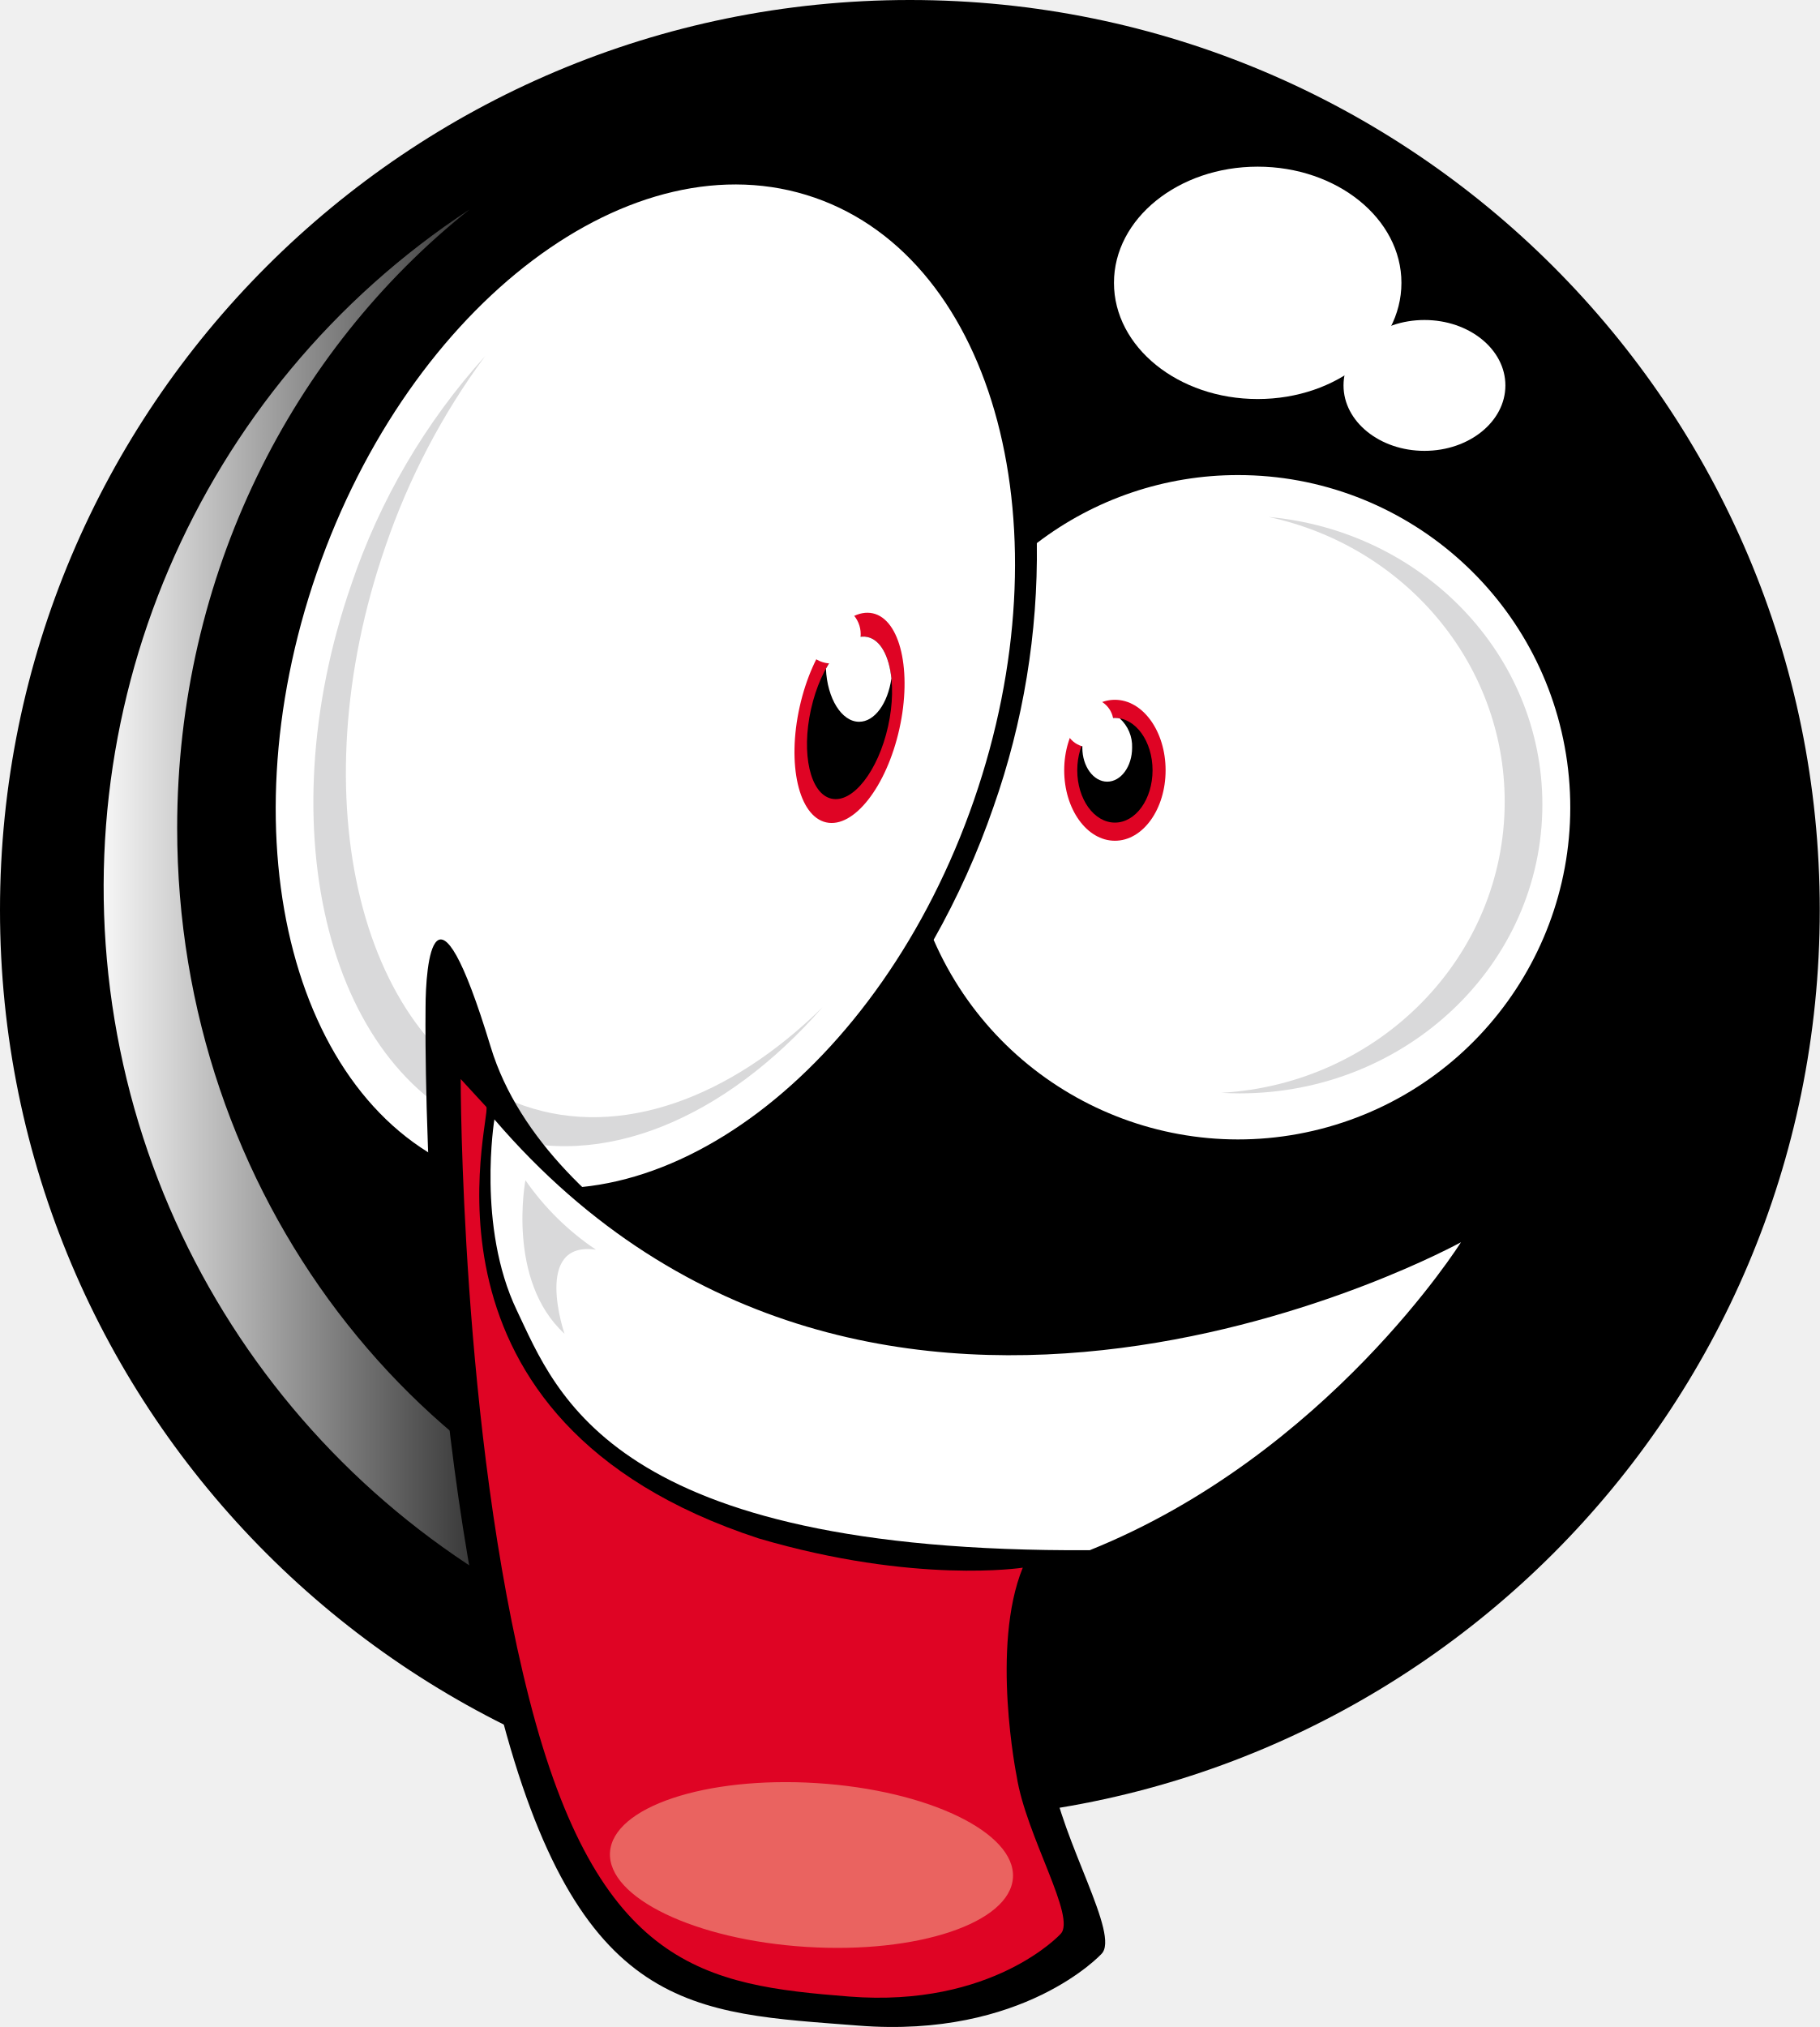
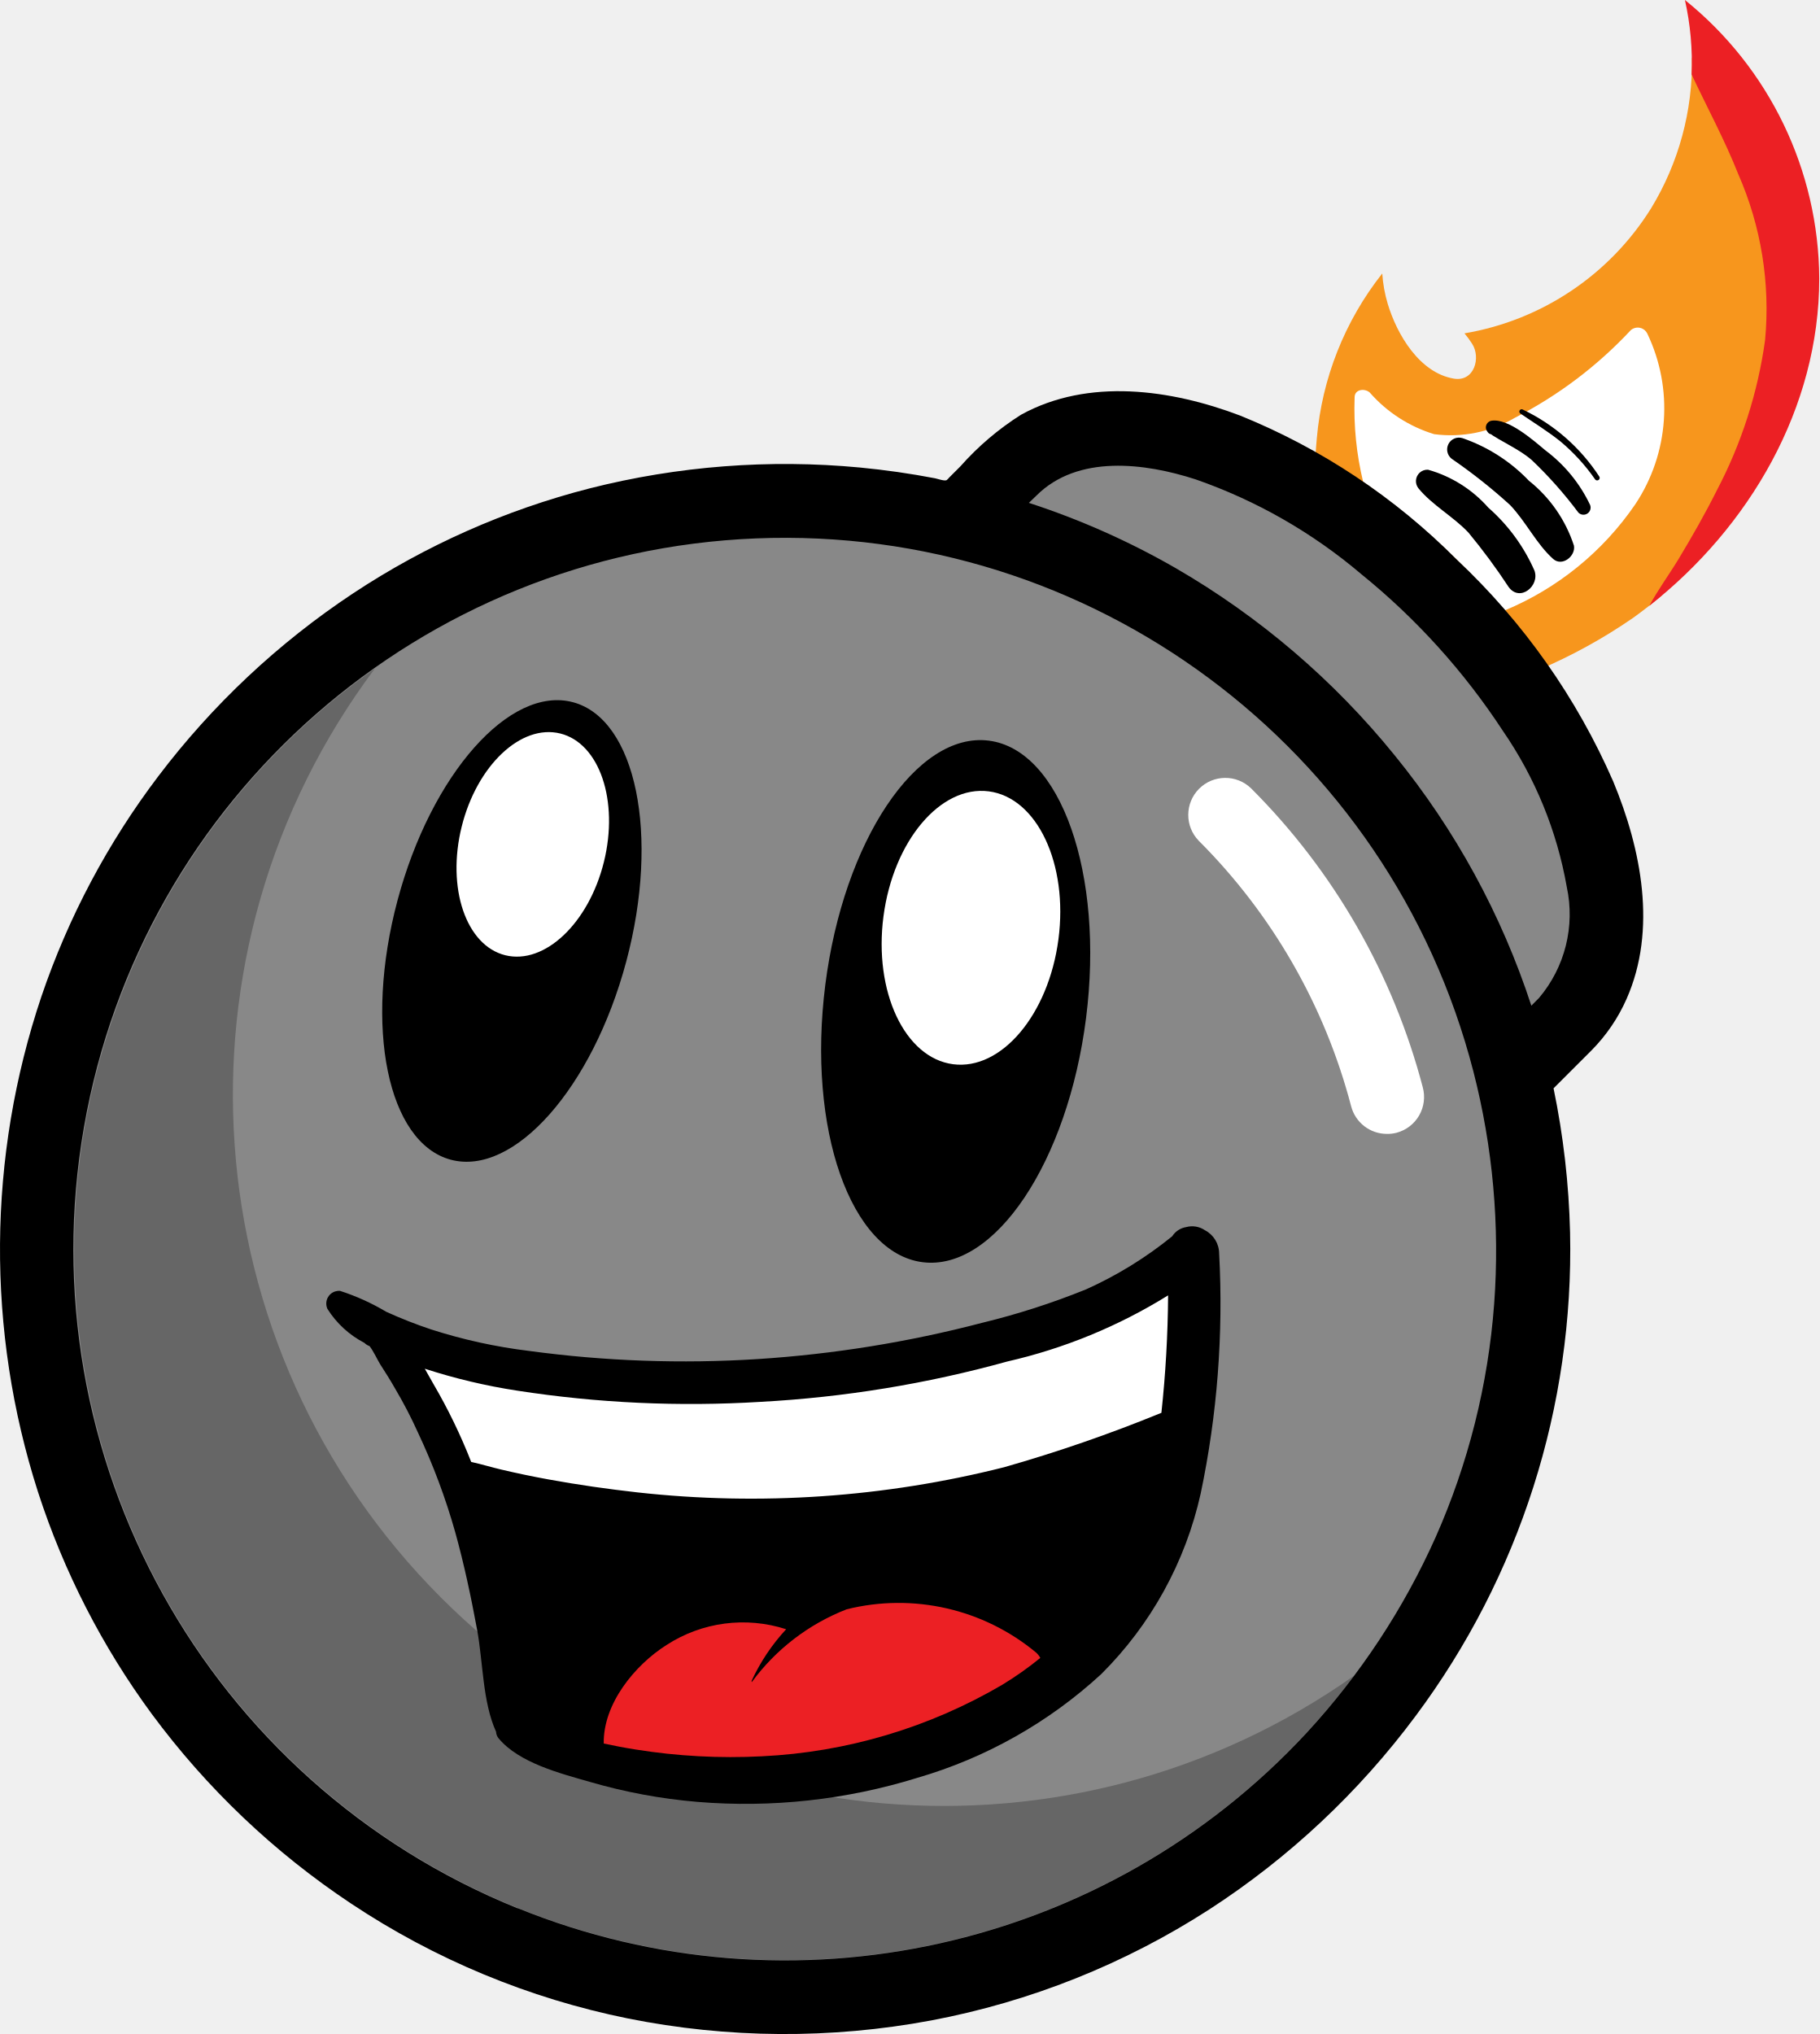
- <svg xmlns="http://www.w3.org/2000/svg" id="Layer_1" data-name="Layer 1" viewBox="0 0 326.021 363.098">
-   <defs>
-     <linearGradient id="linear-gradient" x1="18.573" y1="169.216" x2="84.329" y2="169.216" gradientUnits="userSpaceOnUse">
-       <stop offset="0" stop-color="#f6f6f6" />
-       <stop offset="1" stop-color="#393939" />
-     </linearGradient>
-   </defs>
-   <circle cx="163.01" cy="163.01" r="163.01" />
-   <path d="M132.74,283.309c-57.905-14.439-101-69.378-101-134.955,0-45.3,20.565-85.521,52.368-110.826A145.3,145.3,0,0,0,132.74,300.9Z" fill="url(#linear-gradient)" />
-   <ellipse cx="115.621" cy="122.96" rx="92.657" ry="62.293" transform="translate(-38.401 191.986) rotate(-70.902)" fill="#fff" />
-   <path d="M93.881,198.065C64.529,187.9,53.413,143.047,69.053,97.878a125.844,125.844,0,0,1,17.871-34.1,116.649,116.649,0,0,0-23.99,40.943c-15.306,44.207-3.874,88.3,25.535,98.481,19.3,6.682,41.54-2.9,58.879-22.763C130.85,196.682,111.137,204.04,93.881,198.065Z" fill="#d9d9da" />
-   <ellipse cx="152.197" cy="128.591" rx="19.185" ry="9.149" transform="translate(-6.463 249.118) rotate(-77.417)" fill="#df0424" />
-   <ellipse cx="152.197" cy="128.591" rx="14.832" ry="7.073" transform="translate(-6.463 249.118) rotate(-77.417)" />
-   <path d="M159.7,121.54c-.417-4-1.934-6.9-4.27-7.424-2.5-.559-5.315,1.757-7.459,5.67.222,5.312,2.8,9.506,5.947,9.506C156.71,129.292,159.049,125.991,159.7,121.54Z" fill="#fff" />
-   <circle cx="148.948" cy="113.604" r="5.25" fill="#fff" />
-   <path d="M221.823,85.1a59.226,59.226,0,0,0-36.067,12.188,136.829,136.829,0,0,1-7.771,47.261,143.64,143.64,0,0,1-10.721,23.8A59.5,59.5,0,1,0,221.823,85.1Z" fill="#fff" />
-   <path d="M227.26,92.6c24.2,5.169,42.313,26.037,42.313,51.009,0,27.8-22.449,50.528-50.764,52.149,1.08.061,2.167.1,3.264.1,29.961,0,54.25-23.169,54.25-51.75C276.323,117.193,254.787,95.087,227.26,92.6Z" fill="#d9d9da" />
-   <ellipse cx="199.74" cy="137.979" rx="9.083" ry="12.625" fill="#df0424" />
-   <ellipse cx="199.74" cy="137.979" rx="6.745" ry="9.375" />
-   <path d="M193.941,133.207c-.021.24-.035.483-.035.73,0,3.36,2,6.084,4.459,6.084s4.458-2.724,4.458-6.084a6.728,6.728,0,0,0-2.208-5.245,4.907,4.907,0,0,0-.875-.088C197.27,128.6,195.117,130.455,193.941,133.207Z" fill="#fff" />
-   <circle cx="195.094" cy="129.458" r="4.396" fill="#fff" />
-   <ellipse cx="225.323" cy="50.667" rx="25.75" ry="20.813" fill="#fff" />
-   <ellipse cx="255.198" cy="69.042" rx="14.5" ry="11.72" fill="#fff" />
-   <path d="M188.323,317.6c1.917,12.25,12.417,29.084,9,32.417,0,0-13.917,15.167-43.5,12.833s-50.25-1.833-64.417-57.166S76.24,180.521,76.24,180.521c0-7.667,1.5-26.5,11.666,7s59.5,52,59.5,52,48,23.667,42.167,35.167S188.323,317.6,188.323,317.6Z" />
-   <path d="M182.148,318.213c1.669,10.674,10.808,25.342,7.834,28.246,0,0-12.113,13.216-37.864,11.183s-44.964-5.073-57.295-53.288S82.535,193.292,82.535,193.292l4.6,5c.938,1.979-15.729,56.166,48.771,77.281,28.088,8.268,47.33,5.245,47.33,5.245C177.448,294.979,182.148,318.213,182.148,318.213Z" fill="#df0424" />
-   <path d="M88.573,200.521s-3.167,19.167,4,34.167,17,43.5,102.667,43c42.666-17.167,66.5-55.167,66.5-55.167S157.073,280.354,88.573,200.521Z" fill="#fff" />
-   <path d="M94.135,211.417s-3.437,17.937,7,27.5c0,0-5.75-16.688,5.625-15.063A47.661,47.661,0,0,1,94.135,211.417Z" fill="#d9d9da" />
-   <ellipse cx="145.381" cy="334.082" rx="14.7" ry="36.166" transform="translate(-197.178 458.179) rotate(-86.397)" fill="#ea6360" />
+ <svg xmlns="http://www.w3.org/2000/svg" viewBox="0 0 89.443 100">
+   <path d="M83.184,2.836a13.763,13.763,0,0,1-2.012,7.411A13.451,13.451,0,0,1,72,16.389a4.623,4.623,0,0,1,.373.507c.448.682.112,1.89-.895,1.719-1.685-.284-2.793-2.159-3.251-3.677a6.814,6.814,0,0,1-.269-1.492,15.207,15.207,0,0,0-3.218,8.111c-.018.212-.051.589-.062.813L75.623,32.945a26.417,26.417,0,0,0,4.665-2.566q.732-.527,1.425-1.111S89.184,18.5,87.91,13.71A57.505,57.505,0,0,0,83.184,2.836Z" fill="#f7961d" />
+   <path d="M71.622,27.519c.817.8,1.607,1.626,2.36,2.491A14.52,14.52,0,0,0,80.4,24.79a8.516,8.516,0,0,0,.589-8.39.521.521,0,0,0-.7-.242.555.555,0,0,0-.108.07,20.781,20.781,0,0,1-5.713,4.318,6.226,6.226,0,0,1-3.956.8A6.867,6.867,0,0,1,67.345,19.3c-.242-.22-.746-.171-.746.235a15.336,15.336,0,0,0,.418,4.15A37.64,37.64,0,0,1,71.622,27.519Z" fill="#fff" />
+   <path d="M70.9,28.174a21.927,21.927,0,0,0-27.1-2.216A35.831,35.831,0,1,0,74.1,56.5,21.927,21.927,0,0,0,70.9,28.174Z" fill="#888" />
+   <polygon points="57.565 72.088 36.482 75.036 22.444 72.596 20.075 66.567 38.581 68.37 57.869 63.087 57.565 72.088" fill="#fff" />
+   <path d="M82.839,0a14.057,14.057,0,0,1,.328,3.658c.764,1.63,1.629,3.222,2.293,4.9a16.468,16.468,0,0,1,1.32,8.163A22.486,22.486,0,0,1,84.412,24.1c-.578,1.156-1.219,2.278-1.887,3.386-.451.745-1,1.491-1.439,2.3,4.922-3.871,8.357-9.722,8.357-16.094A17.7,17.7,0,0,0,82.839,0Z" fill="#ec2024" />
+   <path d="M21.688,78.55a34.963,34.963,0,0,1-3.259-45.68,34.955,34.955,0,1,0,48.14,49.517A34.959,34.959,0,0,1,21.688,78.55Z" fill="#666" />
+   <path d="M68.188,55.747a1.815,1.815,0,0,1-1.76-1.361,28.747,28.747,0,0,0-7.492-13.051,1.821,1.821,0,0,1,2.573-2.577,32.4,32.4,0,0,1,8.442,14.7,1.818,1.818,0,0,1-1.282,2.231l-.023.006A1.726,1.726,0,0,1,68.188,55.747Z" fill="#fff" />
+   <ellipse cx="25.18" cy="45.791" rx="11.642" ry="5.821" transform="matrix(0.258, -0.966, 0.966, 0.258, -25.564, 58.28)" />
+   <ellipse cx="46.986" cy="49.234" rx="12.924" ry="6.462" transform="translate(-7.77 89.65) rotate(-82.77)" />
+   <ellipse cx="47.738" cy="45.614" rx="6.765" ry="4.338" transform="translate(-3.704 87.007) rotate(-82.519)" fill="#fff" />
+   <ellipse cx="26.193" cy="41.513" rx="5.616" ry="3.602" transform="translate(-20.404 56.942) rotate(-76.07)" fill="#fff" />
+   <path d="M69.731,24c.679.835,1.716,1.39,2.465,2.185a30.2,30.2,0,0,1,1.98,2.681c.552.746,1.54-.06,1.264-.817a8.875,8.875,0,0,0-2.267-3.091,6.187,6.187,0,0,0-2.964-1.865.564.564,0,0,0-.594.531A.572.572,0,0,0,69.731,24Z" />
+   <path d="M71.372,22.556a26.624,26.624,0,0,1,2.868,2.271c.783.817,1.29,1.909,2.118,2.651.443.4,1.118-.138,1.025-.652a6.748,6.748,0,0,0-2.215-3.192,8.2,8.2,0,0,0-3.263-2.092.582.582,0,0,0-.533,1.014Z" />
+   <path d="M73.55,20.983l-.019-.045-.373.317c.69.485,1.492.8,2.144,1.357A20.43,20.43,0,0,1,77.6,25.2a.351.351,0,0,0,.578-.373,7.214,7.214,0,0,0-2.193-2.681c-.582-.484-1.835-1.6-2.662-1.461a.338.338,0,0,0-.269.372.423.423,0,0,0,.09.187c.167.246.5,0,.41-.265Z" />
+   <path d="M74.747,20.33c.664.455,1.35.873,1.98,1.38a9.5,9.5,0,0,1,1.7,1.864.125.125,0,0,0,.209-.134,9.231,9.231,0,0,0-3.759-3.3.115.115,0,0,0-.13.19Z" />
+   <path d="M36.939,82.7c2.391-3.233,5.967-4.5,9.867-4.493.164,0,.164-.9-.022-.948-4.05-1-8.226,1.779-9.86,5.363V82.7Z" />
+   <path d="M30.1,85.8l.078.019h0Z" />
+   <path d="M59.939,61.628a1.3,1.3,0,0,0-.7-1.145,1.118,1.118,0,0,0-.925-.153,1,1,0,0,0-.683.451,19.152,19.152,0,0,1-4.239,2.611,36.628,36.628,0,0,1-5.109,1.644,58.4,58.4,0,0,1-11.03,1.782,56.8,56.8,0,0,1-11.235-.4,25.955,25.955,0,0,1-4.826-1.059,22.45,22.45,0,0,1-2.207-.868,11.024,11.024,0,0,0-2.267-1.026.626.626,0,0,0-.675.574.617.617,0,0,0,.056.314,4.714,4.714,0,0,0,1.819,1.67.643.643,0,0,0,.25.157c.19.242.4.693.515.88.257.4.511.8.746,1.215a21.841,21.841,0,0,1,1.118,2.152,31.642,31.642,0,0,1,1.831,4.892c.44,1.581.78,3.189,1.078,4.8s.265,3.546.932,5.019a.543.543,0,0,0,.131.332c1,1.2,3.028,1.719,4.474,2.133a26.962,26.962,0,0,0,5.292.985A28.537,28.537,0,0,0,45.1,87.406a22.7,22.7,0,0,0,9.042-5.1,18.046,18.046,0,0,0,4.889-8.875A45.427,45.427,0,0,0,59.939,61.628ZM57.1,69.46a73.531,73.531,0,0,1-7.737,2.676,50.817,50.817,0,0,1-18.007,1.238c-1.465-.164-2.931-.373-4.381-.638q-1.174-.213-2.338-.488c-.451-.105-.9-.246-1.469-.373l.008.024a27.414,27.414,0,0,0-1.869-3.861c-.112-.194-.257-.459-.422-.746a28.814,28.814,0,0,0,4.542,1.078,55.849,55.849,0,0,0,11.966.551,56.873,56.873,0,0,0,12.127-1.983,25.918,25.918,0,0,0,7.909-3.252A57.054,57.054,0,0,1,57.1,69.46Z" />
+   <path d="M37.458,86.347a25.806,25.806,0,0,0,11.824-3.52,16.59,16.59,0,0,0,1.865-1.317,1.007,1.007,0,0,0-.2-.257,10.579,10.579,0,0,0-9.322-2.133,10.524,10.524,0,0,0-4.665,3.58s-.019-.064,0-.078A9.752,9.752,0,0,1,38.651,80.1a6.9,6.9,0,0,0-5.877.772c-1.566.988-3.128,2.9-3.091,4.848.522.111,1.048.212,1.574.294A29.589,29.589,0,0,0,37.458,86.347Z" fill="#ec2024" />
+   <path d="M76.38,53.506c.619-.619,1.242-1.238,1.865-1.864a8.422,8.422,0,0,0,1.722-2.525c1.514-3.412.724-7.376-.652-10.694a33.174,33.174,0,0,0-7.689-10.907,31.9,31.9,0,0,0-10.657-7.085c-3.39-1.287-7.458-1.865-10.77-.041a13.9,13.9,0,0,0-2.983,2.539l-.552.552a.689.689,0,0,1-.126.127c-.109.052-.433-.067-.563-.093q-1.836-.352-3.7-.53A39.084,39.084,0,0,0,28.993,24.01a38.279,38.279,0,0,0-11.627,5.158,39.153,39.153,0,0,0-9.587,9A38.323,38.323,0,0,0,2.04,48.979a39,39,0,0,0-.171,24.376A38.4,38.4,0,0,0,7.462,84.266a39.077,39.077,0,0,0,9.8,9.322,38.262,38.262,0,0,0,13.6,5.646,39.147,39.147,0,0,0,14.916.1,38.314,38.314,0,0,0,13.678-5.459A39.211,39.211,0,0,0,69.6,84.363a38.319,38.319,0,0,0,7.592-23.772A39.62,39.62,0,0,0,76.38,53.506ZM50.953,24.368c2.036-2.036,5.339-1.607,7.83-.8a25.563,25.563,0,0,1,8.152,4.665,33.566,33.566,0,0,1,6.954,7.7,19.441,19.441,0,0,1,3.14,7.667,6.368,6.368,0,0,1-1.369,5.47c-.119.123-.238.242-.372.373a38.346,38.346,0,0,0-6.713-12.3A39,39,0,0,0,57.8,27.93a38.1,38.1,0,0,0-7.216-3.207ZM25.443,93.819A34.969,34.969,0,1,1,72.435,52.663,35.385,35.385,0,0,1,73.46,64.107,34.666,34.666,0,0,1,70.585,75.57a35.62,35.62,0,0,1-6.339,9.617,34.965,34.965,0,0,1-38.78,8.632Z" />
</svg>
